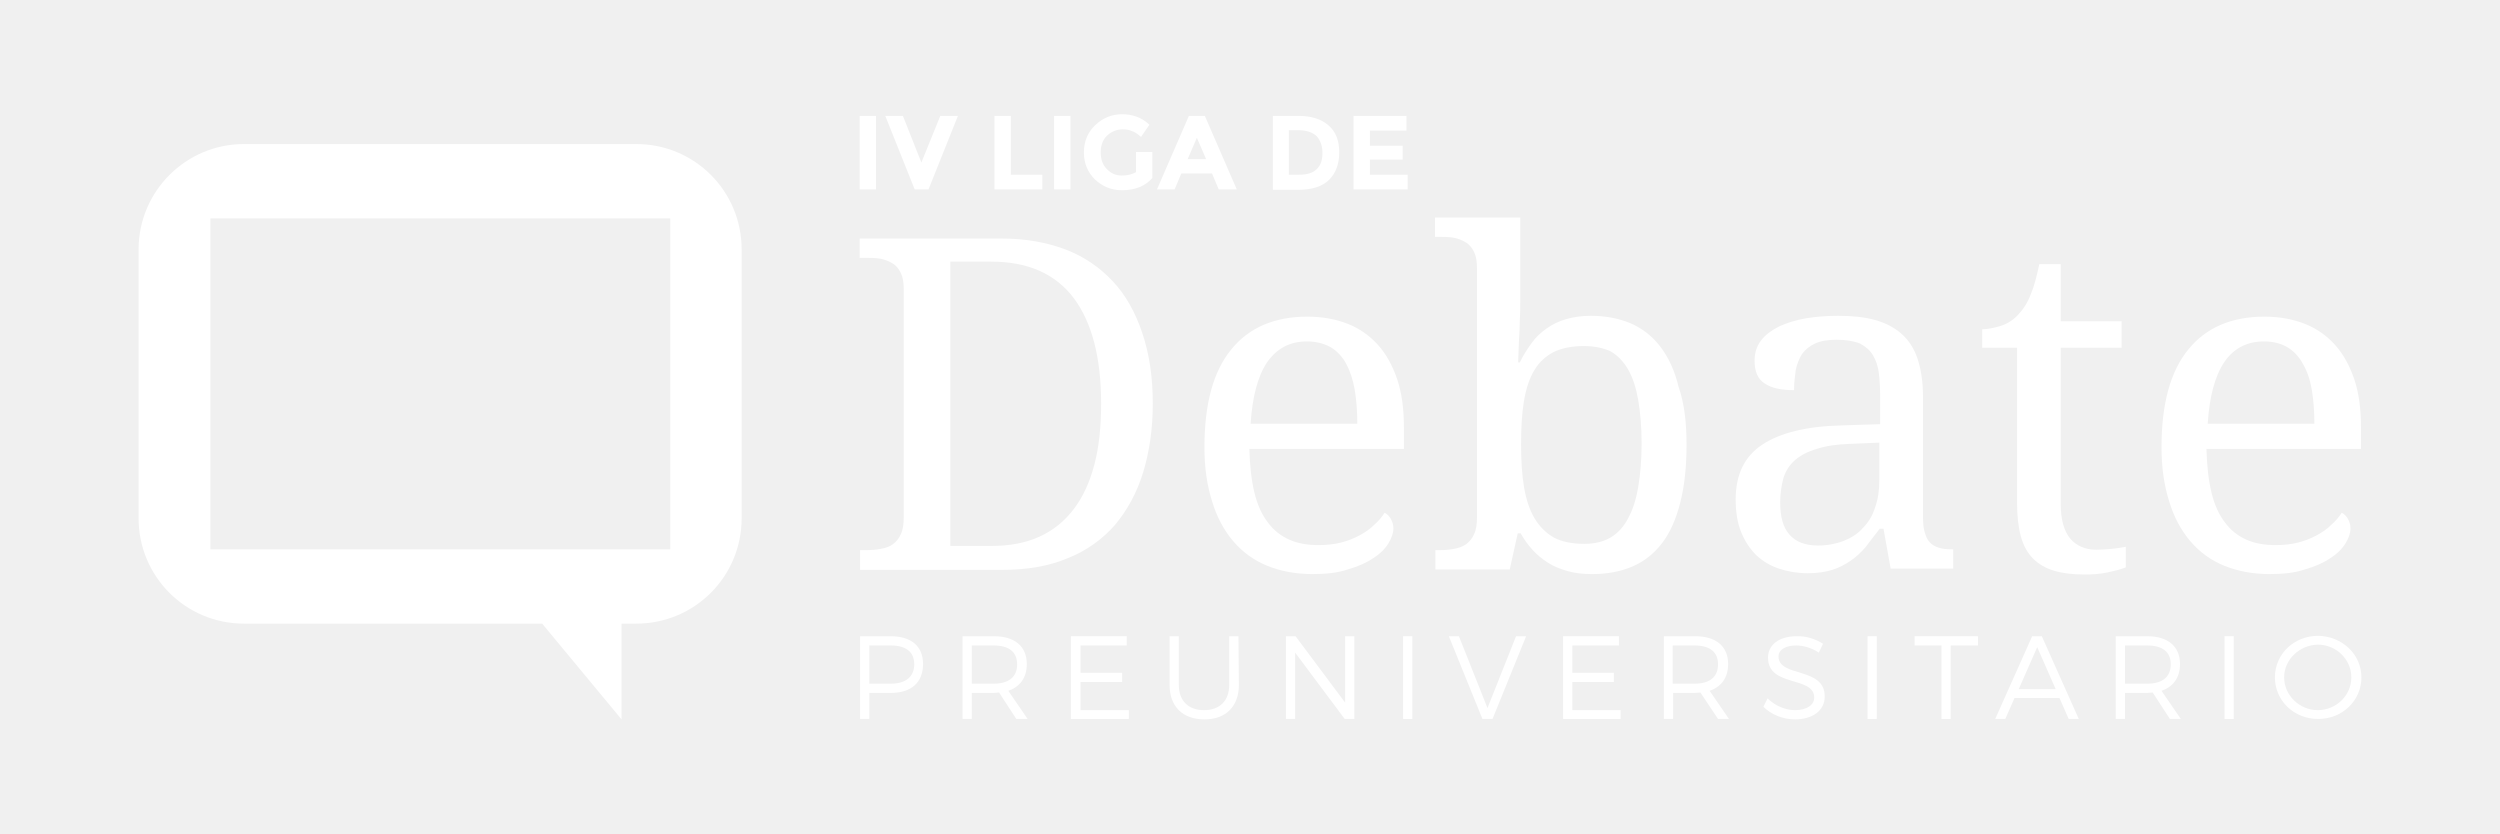
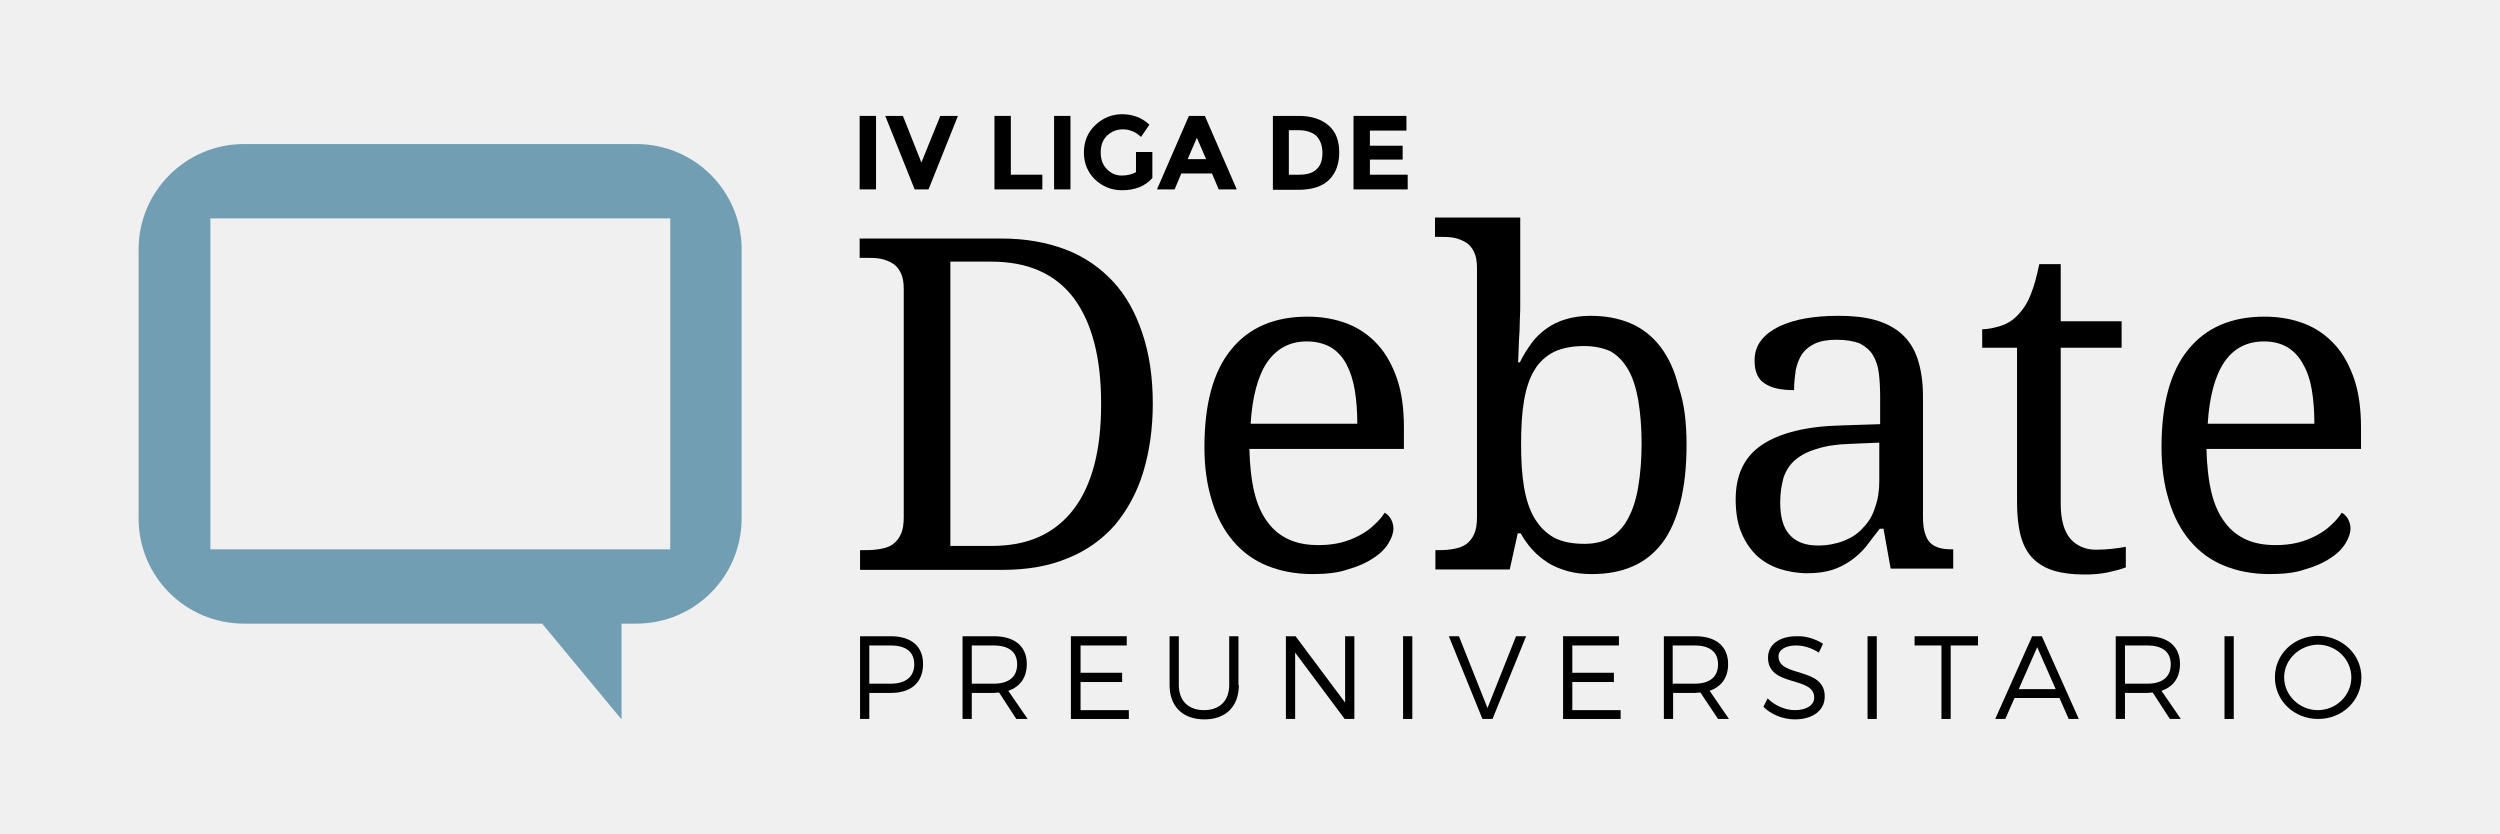
<svg xmlns="http://www.w3.org/2000/svg" version="1.1" id="Capa_1" x="0px" y="0px" viewBox="0 0 595.3 198.4" style="enable-background:new 0 0 595.3 198.4;" xml:space="preserve">
  <style type="text/css">
- 	.st0{fill:#FFFFFF;}
+ 	.st0{fill:#719EB3;}
</style>
  <g>
-     <path class="st0" d="M274.5,96.1c0,6-0.8,11.5-2.3,16.4s-3.8,9-6.7,12.5c-3,3.4-6.7,6.1-11.2,7.9c-4.5,1.9-9.7,2.8-15.7,2.8h-33.8   V131h1.4c1.3,0,2.4-0.1,3.5-0.3s2.1-0.5,2.9-1.1c0.8-0.6,1.5-1.4,1.9-2.4c0.5-1,0.7-2.4,0.7-4.1V68.9c0-1.6-0.2-2.9-0.7-3.9   s-1.1-1.8-2-2.3c-0.8-0.5-1.8-0.9-2.9-1.1c-1.1-0.2-2.3-0.2-3.5-0.2h-1.4v-4.6h33.8c5.7,0,10.7,0.9,15.2,2.6   c4.5,1.7,8.2,4.3,11.3,7.6c3.1,3.3,5.4,7.5,7,12.3C273.7,84.3,274.5,89.9,274.5,96.1z M236,130c4.4,0,8.2-0.7,11.5-2.2   s6-3.7,8.2-6.6s3.8-6.4,4.9-10.6s1.6-9,1.6-14.5c0-11-2.2-19.3-6.5-25.1c-4.4-5.8-10.9-8.7-19.7-8.7h-9.7V130H236z" />
-     <path class="st0" d="M312.5,136.7c-4,0-7.6-0.7-10.8-2c-3.2-1.3-5.9-3.3-8.1-5.9c-2.2-2.6-3.9-5.8-5-9.5c-1.2-3.8-1.8-8-1.8-12.8   c0-10.3,2.1-18.1,6.4-23.3c4.2-5.2,10.3-7.8,18.1-7.8c3.6,0,6.8,0.6,9.6,1.7c2.8,1.1,5.2,2.8,7.2,5s3.5,5,4.6,8.2   c1.1,3.3,1.6,7.1,1.6,11.5v5.1h-36.8c0.1,4,0.5,7.5,1.2,10.4s1.8,5.3,3.2,7.1c1.4,1.9,3.1,3.2,5.1,4.1c2,0.9,4.3,1.3,7,1.3   c1.9,0,3.7-0.2,5.3-0.6c1.6-0.4,3.1-1,4.4-1.7s2.5-1.5,3.5-2.5c1-0.9,1.9-1.9,2.5-2.9c0.5,0.2,1,0.7,1.4,1.3   c0.4,0.7,0.7,1.5,0.7,2.4c0,1.1-0.4,2.3-1.2,3.6c-0.8,1.3-2,2.5-3.6,3.5c-1.6,1.1-3.6,2-6.1,2.7   C318.6,136.4,315.8,136.7,312.5,136.7z M311.2,81.3c-4.1,0-7.2,1.7-9.5,5c-2.2,3.3-3.5,8.2-3.9,14.6h25.4c0-2.9-0.2-5.6-0.6-8   s-1.1-4.5-2-6.2s-2.2-3.1-3.7-4C315.3,81.8,313.4,81.3,311.2,81.3z" />
-     <path class="st0" d="M401.6,105.9c0,5.3-0.5,9.9-1.5,13.8s-2.4,7.1-4.3,9.6s-4.3,4.4-7.1,5.6c-2.8,1.2-6,1.8-9.6,1.8   c-2.1,0-4-0.2-5.8-0.7c-1.7-0.5-3.3-1.1-4.7-2c-1.4-0.9-2.6-1.9-3.7-3.1c-1.1-1.2-2-2.5-2.8-3.9h-0.7l-1.9,8.6h-17.7V131h0.9   c1.3,0,2.4-0.1,3.5-0.3s2-0.5,2.9-1.1c0.8-0.6,1.5-1.4,1.9-2.4c0.5-1,0.7-2.4,0.7-4.1V63.9c0-1.6-0.2-2.9-0.7-3.9s-1.1-1.8-2-2.3   c-0.8-0.5-1.8-0.9-2.9-1.1c-1.1-0.2-2.3-0.2-3.5-0.2h-0.9v-4.6H362V72c0,1.3,0,2.7-0.1,4.3c0,1.6-0.1,3.2-0.2,4.7   c-0.1,1.7-0.1,3.5-0.2,5.3h0.4c0.8-1.7,1.8-3.2,2.8-4.6s2.2-2.5,3.6-3.5s2.9-1.7,4.6-2.2s3.7-0.8,5.8-0.8c3.6,0,6.8,0.6,9.6,1.8   c2.8,1.2,5.2,3.1,7.1,5.6s3.4,5.7,4.3,9.5C401.1,96.1,401.6,100.7,401.6,105.9z M377.2,82.4c-2.9,0-5.3,0.5-7.2,1.4   c-1.9,1-3.5,2.4-4.6,4.3c-1.2,1.9-2,4.4-2.5,7.3s-0.7,6.4-0.7,10.4c0,3.8,0.2,7.2,0.7,10.2c0.5,2.9,1.3,5.4,2.5,7.4   s2.7,3.5,4.6,4.6c1.9,1,4.3,1.5,7.3,1.5c2.4,0,4.5-0.5,6.2-1.5s3.1-2.5,4.2-4.6c1.1-2,1.9-4.5,2.4-7.5s0.8-6.4,0.8-10.3   s-0.3-7.3-0.8-10.3c-0.5-2.9-1.3-5.4-2.4-7.3s-2.5-3.4-4.3-4.4C381.8,82.9,379.7,82.4,377.2,82.4z" />
-     <path class="st0" d="M437.3,80.9c-2.1,0-3.8,0.3-5.1,0.9c-1.3,0.6-2.3,1.4-3.1,2.5c-0.7,1.1-1.2,2.4-1.5,3.8   c-0.2,1.5-0.4,3.1-0.4,4.8c-3.1,0-5.4-0.5-7-1.6c-1.6-1-2.4-2.8-2.4-5.4c0-1.9,0.5-3.5,1.6-4.9c1-1.3,2.5-2.4,4.3-3.3   c1.8-0.8,3.9-1.5,6.3-1.9s5-0.6,7.7-0.6c3.4,0,6.3,0.3,8.8,1s4.6,1.8,6.3,3.3c1.7,1.5,3,3.5,3.8,5.9s1.3,5.4,1.3,8.9v28.6   c0,1.5,0.1,2.8,0.4,3.8s0.6,1.8,1.2,2.4c0.5,0.6,1.2,1,2.1,1.3s1.9,0.4,3.2,0.4h0.3v4.6h-14.9l-1.7-9.5h-0.9   c-1.2,1.5-2.3,3-3.3,4.3c-1.1,1.3-2.3,2.4-3.6,3.3c-1.3,0.9-2.8,1.7-4.4,2.2s-3.6,0.8-5.9,0.8c-2.4,0-4.7-0.4-6.8-1.1   c-2.1-0.7-3.9-1.8-5.4-3.2c-1.5-1.5-2.7-3.3-3.6-5.5s-1.3-4.8-1.3-7.8c0-5.9,2.1-10.2,6.3-13c4.2-2.8,10.5-4.4,18.9-4.6l9.2-0.3   v-6.6c0-2-0.1-3.8-0.3-5.5c-0.2-1.7-0.7-3.1-1.4-4.3c-0.7-1.2-1.8-2.1-3.1-2.8C441.4,81.2,439.5,80.9,437.3,80.9z M423.9,119.6   c0,3.5,0.7,6,2.2,7.7c1.5,1.7,3.7,2.6,6.8,2.6c2.2,0,4.3-0.4,6.1-1.1c1.8-0.7,3.4-1.7,4.6-3.1c1.3-1.3,2.3-2.9,2.9-4.9   c0.7-1.9,1-4,1-6.4v-9l-7.1,0.3c-3.1,0.1-5.7,0.5-7.8,1.2c-2.1,0.6-3.8,1.5-5.1,2.6c-1.3,1.1-2.2,2.5-2.8,4.2   C424.2,115.6,423.9,117.5,423.9,119.6z" />
-     <path class="st0" d="M499.1,130.9c1.3,0,2.6-0.1,3.7-0.2c1.1-0.1,2.2-0.3,3.4-0.5v4.9c-0.5,0.2-1.1,0.4-1.8,0.6   c-0.8,0.2-1.6,0.4-2.5,0.6c-0.9,0.2-1.8,0.3-2.8,0.4c-1,0.1-1.9,0.1-2.8,0.1c-2.8,0-5.2-0.3-7.2-0.9c-2-0.6-3.7-1.6-5-2.9   c-1.3-1.3-2.3-3.1-2.9-5.3s-0.9-4.9-0.9-8V82.8H472v-4.4c1.3,0,2.8-0.3,4.4-0.8s3-1.4,4.2-2.7c1.3-1.4,2.3-3,3-4.9   c0.8-1.9,1.4-4.3,2-7.1h5.1v13.6h14.5v6.3h-14.5V120c0,3.8,0.8,6.5,2.3,8.3C494.5,130,496.6,130.9,499.1,130.9z" />
-     <path class="st0" d="M540.4,136.7c-4,0-7.6-0.7-10.8-2s-5.9-3.3-8.1-5.9c-2.2-2.6-3.9-5.8-5-9.5c-1.2-3.8-1.8-8-1.8-12.8   c0-10.3,2.1-18.1,6.4-23.3c4.2-5.2,10.3-7.8,18.1-7.8c3.6,0,6.8,0.6,9.6,1.7s5.2,2.8,7.2,5s3.5,5,4.6,8.2c1.1,3.3,1.6,7.1,1.6,11.5   v5.1h-36.8c0.1,4,0.5,7.5,1.2,10.4s1.8,5.3,3.2,7.1c1.4,1.9,3.1,3.2,5.1,4.1c2,0.9,4.3,1.3,7,1.3c1.9,0,3.7-0.2,5.3-0.6   c1.6-0.4,3.1-1,4.4-1.7c1.3-0.7,2.5-1.5,3.5-2.5c1-0.9,1.9-1.9,2.5-2.9c0.5,0.2,1,0.7,1.4,1.3c0.4,0.7,0.7,1.5,0.7,2.4   c0,1.1-0.4,2.3-1.2,3.6s-2,2.5-3.6,3.5c-1.6,1.1-3.6,2-6.1,2.7C546.5,136.4,543.7,136.7,540.4,136.7z M539.1,81.3   c-4.1,0-7.3,1.7-9.5,5s-3.5,8.2-3.9,14.6h25.4c0-2.9-0.2-5.6-0.6-8c-0.4-2.4-1.1-4.5-2.1-6.2c-0.9-1.7-2.2-3.1-3.7-4   S541.3,81.3,539.1,81.3z" />
-   </g>
-   <g>
-     <path class="st0" d="M212.1,151.5c4.9,0,7.7,2.4,7.7,6.6c0,4.4-2.8,6.9-7.7,6.9H207v6.2h-2.2v-19.7H212.1z M207,162.8h5.1   c3.5,0,5.6-1.6,5.6-4.6s-2-4.5-5.6-4.5H207V162.8z" />
-     <path class="st0" d="M237.9,164.9c-0.4,0-0.9,0.1-1.3,0.1h-5.2v6.2h-2.2v-19.7h7.5c4.9,0,7.8,2.4,7.8,6.6c0,3.3-1.6,5.4-4.4,6.4   l4.6,6.7H242L237.9,164.9z M236.6,162.8c3.6,0,5.6-1.6,5.6-4.6s-2-4.5-5.6-4.5h-5.2v9.1H236.6z" />
-     <path class="st0" d="M257.3,153.7v6.5h9.9v2.2h-9.9v6.7h11.5v2.1H255v-19.7h13.3v2.2H257.3z" />
-     <path class="st0" d="M295,163.1c0,5.1-3.1,8.2-8.2,8.2c-5.2,0-8.3-3.1-8.3-8.2v-11.6h2.2v11.6c0,3.8,2.3,6,6,6s6-2.2,6-6v-11.6h2.2   L295,163.1L295,163.1z" />
-     <path class="st0" d="M320.2,171.2l-11.8-15.8v15.8h-2.2v-19.7h2.3l11.8,15.8v-15.8h2.2v19.7H320.2z" />
-     <path class="st0" d="M334.1,171.2v-19.7h2.2v19.7H334.1z" />
-     <path class="st0" d="M353,171.2l-8-19.7h2.4l6.8,17.1l6.8-17.1h2.4l-8,19.7H353z" />
-     <path class="st0" d="M374.4,153.7v6.5h9.9v2.2h-9.9v6.7h11.5v2.1h-13.7v-19.7h13.3v2.2H374.4z" />
-     <path class="st0" d="M404.9,164.9c-0.4,0-0.9,0.1-1.3,0.1h-5.2v6.2h-2.2v-19.7h7.5c4.9,0,7.8,2.4,7.8,6.6c0,3.3-1.6,5.4-4.4,6.4   l4.6,6.7h-2.6L404.9,164.9z M403.5,162.8c3.6,0,5.6-1.6,5.6-4.6s-2-4.5-5.6-4.5h-5.2v9.1H403.5z" />
-     <path class="st0" d="M434.1,153.3l-1,2.1c-1.8-1.2-3.8-1.7-5.4-1.7c-2.5,0-4.2,1-4.2,2.6c0,5.1,11.1,2.4,11,9.6   c0,3.3-2.9,5.4-7.1,5.4c-2.9,0-5.7-1.2-7.5-3l1-2c1.8,1.8,4.3,2.8,6.5,2.8c2.8,0,4.6-1.2,4.6-3c0-5.2-11-2.4-11-9.5   c0-3.1,2.7-5.1,6.8-5.1C430.1,151.4,432.4,152.2,434.1,153.3z" />
-     <path class="st0" d="M444.7,171.2v-19.7h2.2v19.7H444.7z" />
-     <path class="st0" d="M464.5,153.7v17.5h-2.2v-17.5h-6.4v-2.2H471v2.2H464.5z" />
-     <path class="st0" d="M479.7,166.2l-2.2,5h-2.4l8.8-19.7h2.3l8.8,19.7h-2.4l-2.2-5H479.7z M485.1,154.1l-4.4,10h8.8L485.1,154.1z" />
-     <path class="st0" d="M512.6,164.9c-0.4,0-0.9,0.1-1.3,0.1H506v6.2h-2.2v-19.7h7.5c4.9,0,7.8,2.4,7.8,6.6c0,3.3-1.6,5.4-4.4,6.4   l4.6,6.7h-2.6L512.6,164.9z M511.3,162.8c3.6,0,5.6-1.6,5.6-4.6s-2-4.5-5.6-4.5H506v9.1H511.3z" />
-     <path class="st0" d="M529.7,171.2v-19.7h2.2v19.7H529.7z" />
-     <path class="st0" d="M562.3,161.3c0,5.5-4.5,9.9-10.3,9.9s-10.3-4.4-10.3-9.9c0-5.6,4.6-9.9,10.3-9.9   C557.7,151.5,562.3,155.8,562.3,161.3z M543.9,161.3c0,4.3,3.7,7.8,8,7.8c4.4,0,8-3.5,8-7.8s-3.6-7.8-8-7.8   C547.6,153.6,543.9,157,543.9,161.3z" />
-   </g>
-   <path class="st0" d="M33,59.4v64c0,13.9,11.2,25.1,25.1,25.1h71l18.9,22.8v-22.8h3.5c13.9,0,25.1-11.2,25.1-25.1v-64  c0-13.9-11.2-25.1-25.1-25.1H58.1C44.3,34.3,33,45.5,33,59.4z M50.1,52h109.5v78.8H50.1V52z" />
-   <g>
-     <path class="st0" d="M204.7,27.6h3.9v17.5h-3.9V27.6z" />
-     <path class="st0" d="M219.4,38.7l4.5-11.1h4.2l-7,17.5h-3.3l-7-17.5h4.2L219.4,38.7z" />
-     <path class="st0" d="M236.8,45.1V27.6h3.9v14h7.5v3.5H236.8z" />
-     <path class="st0" d="M251,27.6h3.9v17.5H251V27.6z" />
-     <path class="st0" d="M270.5,36.2h3.9v6.2c-1.7,1.9-4.1,2.9-7.2,2.9c-2.6,0-4.7-0.9-6.5-2.6c-1.7-1.7-2.6-3.8-2.6-6.4   c0-2.6,0.9-4.8,2.7-6.5s3.9-2.6,6.4-2.6s4.7,0.8,6.5,2.5l-2,2.9c-0.8-0.7-1.5-1.2-2.2-1.4c-0.7-0.3-1.4-0.4-2.1-0.4   c-1.5,0-2.7,0.5-3.8,1.5c-1,1-1.5,2.3-1.5,4s0.5,3,1.5,4s2.1,1.5,3.5,1.5s2.5-0.3,3.4-0.8L270.5,36.2L270.5,36.2z" />
-     <path class="st0" d="M290.2,45.1l-1.6-3.8h-7.3l-1.6,3.8h-4.2l7.6-17.5h3.8l7.6,17.5H290.2z M285,32.8l-2.2,5.1h4.4L285,32.8z" />
-     <path class="st0" d="M316.4,29.9c1.7,1.5,2.5,3.6,2.5,6.4c0,2.7-0.8,4.9-2.4,6.5s-4.1,2.4-7.4,2.4h-6V27.6h6.2   C312.3,27.6,314.7,28.4,316.4,29.9z M313.5,40.3c1-0.9,1.4-2.2,1.4-3.9s-0.5-3-1.4-4c-1-0.9-2.4-1.4-4.4-1.4h-2.2v10.6h2.5   C311.2,41.6,312.6,41.2,313.5,40.3z" />
-     <path class="st0" d="M334.9,27.6v3.5h-8.7v3.6h7.8V38h-7.8v3.6h9v3.5h-12.9V27.6H334.9z" />
+     <g>
+       <path d="M274.5,96.1c0,6-0.8,11.5-2.3,16.4c-1.5,4.9-3.8,9-6.7,12.5c-3,3.4-6.7,6.1-11.2,7.9c-4.5,1.9-9.7,2.8-15.7,2.8h-33.8V131    h1.4c1.3,0,2.4-0.1,3.5-0.3c1.1-0.2,2.1-0.5,2.9-1.1c0.8-0.6,1.5-1.4,1.9-2.4c0.5-1,0.7-2.4,0.7-4.1V68.9c0-1.6-0.2-2.9-0.7-3.9    c-0.5-1-1.1-1.8-2-2.3c-0.8-0.5-1.8-0.9-2.9-1.1c-1.1-0.2-2.3-0.2-3.5-0.2h-1.4v-4.6h33.8c5.7,0,10.7,0.9,15.2,2.6    c4.5,1.7,8.2,4.3,11.3,7.6c3.1,3.3,5.4,7.5,7,12.3C273.7,84.3,274.5,89.9,274.5,96.1z M236,130c4.4,0,8.2-0.7,11.5-2.2    c3.3-1.5,6-3.7,8.2-6.6c2.2-2.9,3.8-6.4,4.9-10.6c1.1-4.2,1.6-9,1.6-14.5c0-11-2.2-19.3-6.5-25.1c-4.4-5.8-10.9-8.7-19.7-8.7h-9.7    V130H236z" />
+       <path d="M312.5,136.7c-4,0-7.6-0.7-10.8-2c-3.2-1.3-5.9-3.3-8.1-5.9c-2.2-2.6-3.9-5.8-5-9.5c-1.2-3.8-1.8-8-1.8-12.8    c0-10.3,2.1-18.1,6.4-23.3c4.2-5.2,10.3-7.8,18.1-7.8c3.6,0,6.8,0.6,9.6,1.7c2.8,1.1,5.2,2.8,7.2,5c2,2.2,3.5,5,4.6,8.2    c1.1,3.3,1.6,7.1,1.6,11.5v5.1h-36.8c0.1,4,0.5,7.5,1.2,10.4c0.7,2.9,1.8,5.3,3.2,7.1c1.4,1.9,3.1,3.2,5.1,4.1    c2,0.9,4.3,1.3,7,1.3c1.9,0,3.7-0.2,5.3-0.6c1.6-0.4,3.1-1,4.4-1.7c1.3-0.7,2.5-1.5,3.5-2.5c1-0.9,1.9-1.9,2.5-2.9    c0.5,0.2,1,0.7,1.4,1.3c0.4,0.7,0.7,1.5,0.7,2.4c0,1.1-0.4,2.3-1.2,3.6c-0.8,1.3-2,2.5-3.6,3.5c-1.6,1.1-3.6,2-6.1,2.7    C318.6,136.4,315.8,136.7,312.5,136.7z M311.2,81.3c-4.1,0-7.2,1.7-9.5,5c-2.2,3.3-3.5,8.2-3.9,14.6h25.4c0-2.9-0.2-5.6-0.6-8    c-0.4-2.4-1.1-4.5-2-6.2c-0.9-1.7-2.2-3.1-3.7-4C315.3,81.8,313.4,81.3,311.2,81.3z" />
+       <path d="M401.6,105.9c0,5.3-0.5,9.9-1.5,13.8c-1,3.9-2.4,7.1-4.3,9.6c-1.9,2.5-4.3,4.4-7.1,5.6c-2.8,1.2-6,1.8-9.6,1.8    c-2.1,0-4-0.2-5.8-0.7c-1.7-0.5-3.3-1.1-4.7-2c-1.4-0.9-2.6-1.9-3.7-3.1c-1.1-1.2-2-2.5-2.8-3.9h-0.7l-1.9,8.6h-17.7V131h0.9    c1.3,0,2.4-0.1,3.5-0.3c1.1-0.2,2-0.5,2.9-1.1c0.8-0.6,1.5-1.4,1.9-2.4c0.5-1,0.7-2.4,0.7-4.1V63.9c0-1.6-0.2-2.9-0.7-3.9    c-0.5-1-1.1-1.8-2-2.3c-0.8-0.5-1.8-0.9-2.9-1.1c-1.1-0.2-2.3-0.2-3.5-0.2h-0.9v-4.6h20.3V72c0,1.3,0,2.7-0.1,4.3    c0,1.6-0.1,3.2-0.2,4.7c-0.1,1.7-0.1,3.5-0.2,5.3h0.4c0.8-1.7,1.8-3.2,2.8-4.6c1-1.4,2.2-2.5,3.6-3.5c1.4-1,2.9-1.7,4.6-2.2    c1.7-0.5,3.7-0.8,5.8-0.8c3.6,0,6.8,0.6,9.6,1.8c2.8,1.2,5.2,3.1,7.1,5.6c1.9,2.5,3.4,5.7,4.3,9.5    C401.1,96.1,401.6,100.7,401.6,105.9z M377.2,82.4c-2.9,0-5.3,0.5-7.2,1.4c-1.9,1-3.5,2.4-4.6,4.3c-1.2,1.9-2,4.4-2.5,7.3    c-0.5,2.9-0.7,6.4-0.7,10.4c0,3.8,0.2,7.2,0.7,10.2c0.5,2.9,1.3,5.4,2.5,7.4c1.2,2,2.7,3.5,4.6,4.6c1.9,1,4.3,1.5,7.3,1.5    c2.4,0,4.5-0.5,6.2-1.5c1.7-1,3.1-2.5,4.2-4.6c1.1-2,1.9-4.5,2.4-7.5c0.5-3,0.8-6.4,0.8-10.3c0-3.9-0.3-7.3-0.8-10.3    c-0.5-2.9-1.3-5.4-2.4-7.3c-1.1-1.9-2.5-3.4-4.3-4.4C381.8,82.9,379.7,82.4,377.2,82.4z" />
+       <path d="M437.3,80.9c-2.1,0-3.8,0.3-5.1,0.9c-1.3,0.6-2.3,1.4-3.1,2.5c-0.7,1.1-1.2,2.4-1.5,3.8c-0.2,1.5-0.4,3.1-0.4,4.8    c-3.1,0-5.4-0.5-7-1.6c-1.6-1-2.4-2.8-2.4-5.4c0-1.9,0.5-3.5,1.6-4.9c1-1.3,2.5-2.4,4.3-3.3c1.8-0.8,3.9-1.5,6.3-1.9    c2.4-0.4,5-0.6,7.7-0.6c3.4,0,6.3,0.3,8.8,1c2.5,0.7,4.6,1.8,6.3,3.3c1.7,1.5,3,3.5,3.8,5.9c0.8,2.4,1.3,5.4,1.3,8.9v28.6    c0,1.5,0.1,2.8,0.4,3.8c0.3,1,0.6,1.8,1.2,2.4c0.5,0.6,1.2,1,2.1,1.3c0.9,0.3,1.9,0.4,3.2,0.4h0.3v4.6h-14.9l-1.7-9.5h-0.9    c-1.2,1.5-2.3,3-3.3,4.3c-1.1,1.3-2.3,2.4-3.6,3.3c-1.3,0.9-2.8,1.7-4.4,2.2c-1.6,0.5-3.6,0.8-5.9,0.8c-2.4,0-4.7-0.4-6.8-1.1    c-2.1-0.7-3.9-1.8-5.4-3.2c-1.5-1.5-2.7-3.3-3.6-5.5c-0.9-2.2-1.3-4.8-1.3-7.8c0-5.9,2.1-10.2,6.3-13c4.2-2.8,10.5-4.4,18.9-4.6    l9.2-0.3v-6.6c0-2-0.1-3.8-0.3-5.5c-0.2-1.7-0.7-3.1-1.4-4.3c-0.7-1.2-1.8-2.1-3.1-2.8C441.4,81.2,439.5,80.9,437.3,80.9z     M423.9,119.6c0,3.5,0.7,6,2.2,7.7c1.5,1.7,3.7,2.6,6.8,2.6c2.2,0,4.3-0.4,6.1-1.1c1.8-0.7,3.4-1.7,4.6-3.1    c1.3-1.3,2.3-2.9,2.9-4.9c0.7-1.9,1-4,1-6.4v-9l-7.1,0.3c-3.1,0.1-5.7,0.5-7.8,1.2c-2.1,0.6-3.8,1.5-5.1,2.6    c-1.3,1.1-2.2,2.5-2.8,4.2C424.2,115.6,423.9,117.5,423.9,119.6z" />
+       <path d="M499.1,130.9c1.3,0,2.6-0.1,3.7-0.2c1.1-0.1,2.2-0.3,3.4-0.5v4.9c-0.5,0.2-1.1,0.4-1.8,0.6c-0.8,0.2-1.6,0.4-2.5,0.6    c-0.9,0.2-1.8,0.3-2.8,0.4c-1,0.1-1.9,0.1-2.8,0.1c-2.8,0-5.2-0.3-7.2-0.9c-2-0.6-3.7-1.6-5-2.9c-1.3-1.3-2.3-3.1-2.9-5.3    c-0.6-2.2-0.9-4.9-0.9-8V82.8H472v-4.4c1.3,0,2.8-0.3,4.4-0.8c1.6-0.5,3-1.4,4.2-2.7c1.3-1.4,2.3-3,3-4.9c0.8-1.9,1.4-4.3,2-7.1    h5.1v13.6h14.5v6.3h-14.5V120c0,3.8,0.8,6.5,2.3,8.3C494.5,130,496.6,130.9,499.1,130.9z" />
+       <path d="M540.4,136.7c-4,0-7.6-0.7-10.8-2c-3.2-1.3-5.9-3.3-8.1-5.9c-2.2-2.6-3.9-5.8-5-9.5c-1.2-3.8-1.8-8-1.8-12.8    c0-10.3,2.1-18.1,6.4-23.3c4.2-5.2,10.3-7.8,18.1-7.8c3.6,0,6.8,0.6,9.6,1.7c2.8,1.1,5.2,2.8,7.2,5c2,2.2,3.5,5,4.6,8.2    c1.1,3.3,1.6,7.1,1.6,11.5v5.1h-36.8c0.1,4,0.5,7.5,1.2,10.4c0.7,2.9,1.8,5.3,3.2,7.1c1.4,1.9,3.1,3.2,5.1,4.1    c2,0.9,4.3,1.3,7,1.3c1.9,0,3.7-0.2,5.3-0.6c1.6-0.4,3.1-1,4.4-1.7c1.3-0.7,2.5-1.5,3.5-2.5c1-0.9,1.9-1.9,2.5-2.9    c0.5,0.2,1,0.7,1.4,1.3c0.4,0.7,0.7,1.5,0.7,2.4c0,1.1-0.4,2.3-1.2,3.6c-0.8,1.3-2,2.5-3.6,3.5c-1.6,1.1-3.6,2-6.1,2.7    C546.5,136.4,543.7,136.7,540.4,136.7z M539.1,81.3c-4.1,0-7.3,1.7-9.5,5c-2.2,3.3-3.5,8.2-3.9,14.6h25.4c0-2.9-0.2-5.6-0.6-8    c-0.4-2.4-1.1-4.5-2.1-6.2c-0.9-1.7-2.2-3.1-3.7-4C543.2,81.8,541.3,81.3,539.1,81.3z" />
+     </g>
+     <g>
+       <path d="M212.1,151.5c4.9,0,7.7,2.4,7.7,6.6c0,4.4-2.8,6.9-7.7,6.9H207v6.2h-2.2v-19.7H212.1z M207,162.8h5.1    c3.5,0,5.6-1.6,5.6-4.6c0-3-2-4.5-5.6-4.5H207V162.8z" />
+       <path d="M237.9,164.9c-0.4,0-0.9,0.1-1.3,0.1h-5.2v6.2h-2.2v-19.7h7.5c4.9,0,7.8,2.4,7.8,6.6c0,3.3-1.6,5.4-4.4,6.4l4.6,6.7H242    L237.9,164.9z M236.6,162.8c3.6,0,5.6-1.6,5.6-4.6c0-3-2-4.5-5.6-4.5h-5.2v9.1H236.6z" />
+       <path d="M257.3,153.7v6.5h9.9v2.2h-9.9v6.7h11.5v2.1H255v-19.7h13.3v2.2H257.3z" />
+       <path d="M295,163.1c0,5.1-3.1,8.2-8.2,8.2c-5.2,0-8.3-3.1-8.3-8.2v-11.6h2.2v11.6c0,3.8,2.3,6,6,6c3.7,0,6-2.2,6-6v-11.6h2.2    V163.1z" />
+       <path d="M320.2,171.2l-11.8-15.8v15.8h-2.2v-19.7h2.3l11.8,15.8v-15.8h2.2v19.7H320.2z" />
+       <path d="M334.1,171.2v-19.7h2.2v19.7H334.1z" />
+       <path d="M353,171.2l-8-19.7h2.4l6.8,17.1l6.8-17.1h2.4l-8,19.7H353z" />
+       <path d="M374.4,153.7v6.5h9.9v2.2h-9.9v6.7h11.5v2.1h-13.7v-19.7h13.3v2.2H374.4z" />
+       <path d="M404.9,164.9c-0.4,0-0.9,0.1-1.3,0.1h-5.2v6.2h-2.2v-19.7h7.5c4.9,0,7.8,2.4,7.8,6.6c0,3.3-1.6,5.4-4.4,6.4l4.6,6.7h-2.6    L404.9,164.9z M403.5,162.8c3.6,0,5.6-1.6,5.6-4.6c0-3-2-4.5-5.6-4.5h-5.2v9.1H403.5z" />
+       <path d="M434.1,153.3l-1,2.1c-1.8-1.2-3.8-1.7-5.4-1.7c-2.5,0-4.2,1-4.2,2.6c0,5.1,11.1,2.4,11,9.6c0,3.3-2.9,5.4-7.1,5.4    c-2.9,0-5.7-1.2-7.5-3l1-2c1.8,1.8,4.3,2.8,6.5,2.8c2.8,0,4.6-1.2,4.6-3c0-5.2-11-2.4-11-9.5c0-3.1,2.7-5.1,6.8-5.1    C430.1,151.4,432.4,152.2,434.1,153.3z" />
+       <path d="M444.7,171.2v-19.7h2.2v19.7H444.7z" />
+       <path d="M464.5,153.7v17.5h-2.2v-17.5h-6.4v-2.2H471v2.2H464.5z" />
+       <path d="M479.7,166.2l-2.2,5h-2.4l8.8-19.7h2.3l8.8,19.7h-2.4l-2.2-5H479.7z M485.1,154.1l-4.4,10h8.8L485.1,154.1z" />
+       <path d="M512.6,164.9c-0.4,0-0.9,0.1-1.3,0.1H506v6.2h-2.2v-19.7h7.5c4.9,0,7.8,2.4,7.8,6.6c0,3.3-1.6,5.4-4.4,6.4l4.6,6.7h-2.6    L512.6,164.9z M511.3,162.8c3.6,0,5.6-1.6,5.6-4.6c0-3-2-4.5-5.6-4.5H506v9.1H511.3z" />
+       <path d="M529.7,171.2v-19.7h2.2v19.7H529.7z" />
+       <path d="M562.3,161.3c0,5.5-4.5,9.9-10.3,9.9c-5.8,0-10.3-4.4-10.3-9.9c0-5.6,4.6-9.9,10.3-9.9    C557.7,151.5,562.3,155.8,562.3,161.3z M543.9,161.3c0,4.3,3.7,7.8,8,7.8c4.4,0,8-3.5,8-7.8c0-4.3-3.6-7.8-8-7.8    C547.6,153.6,543.9,157,543.9,161.3z" />
+     </g>
+     <path class="st0" d="M33,59.4v64c0,13.9,11.2,25.1,25.1,25.1h71l18.9,22.8v-22.8h3.5c13.9,0,25.1-11.2,25.1-25.1v-64   c0-13.9-11.2-25.1-25.1-25.1H58.1C44.3,34.3,33,45.5,33,59.4z M50.1,52h109.5v78.8H50.1V52z" />
+     <g>
+       <path d="M204.7,27.6h3.9v17.5h-3.9V27.6z" />
+       <path d="M219.4,38.7l4.5-11.1h4.2l-7,17.5h-3.3l-7-17.5h4.2L219.4,38.7z" />
+       <path d="M236.8,45.1V27.6h3.9v14h7.5v3.5H236.8z" />
+       <path d="M251,27.6h3.9v17.5H251V27.6z" />
+       <path d="M270.5,36.2h3.9v6.2c-1.7,1.9-4.1,2.9-7.2,2.9c-2.6,0-4.7-0.9-6.5-2.6c-1.7-1.7-2.6-3.8-2.6-6.4c0-2.6,0.9-4.8,2.7-6.5    s3.9-2.6,6.4-2.6s4.7,0.8,6.5,2.5l-2,2.9c-0.8-0.7-1.5-1.2-2.2-1.4c-0.7-0.3-1.4-0.4-2.1-0.4c-1.5,0-2.7,0.5-3.8,1.5    c-1,1-1.5,2.3-1.5,4s0.5,3,1.5,4c1,1,2.1,1.5,3.5,1.5c1.4,0,2.5-0.3,3.4-0.8V36.2z" />
+       <path d="M290.2,45.1l-1.6-3.8h-7.3l-1.6,3.8h-4.2l7.6-17.5h3.8l7.6,17.5H290.2z M285,32.8l-2.2,5.1h4.4L285,32.8z" />
+       <path d="M316.4,29.9c1.7,1.5,2.5,3.6,2.5,6.4c0,2.7-0.8,4.9-2.4,6.5c-1.6,1.6-4.1,2.4-7.4,2.4h-6V27.6h6.2    C312.3,27.6,314.7,28.4,316.4,29.9z M313.5,40.3c1-0.9,1.4-2.2,1.4-3.9c0-1.7-0.5-3-1.4-4c-1-0.9-2.4-1.4-4.4-1.4h-2.2v10.6h2.5    C311.2,41.6,312.6,41.2,313.5,40.3z" />
+       <path d="M334.9,27.6v3.5h-8.7v3.6h7.8V38h-7.8v3.6h9v3.5h-12.9V27.6H334.9z" />
+     </g>
  </g>
</svg>
